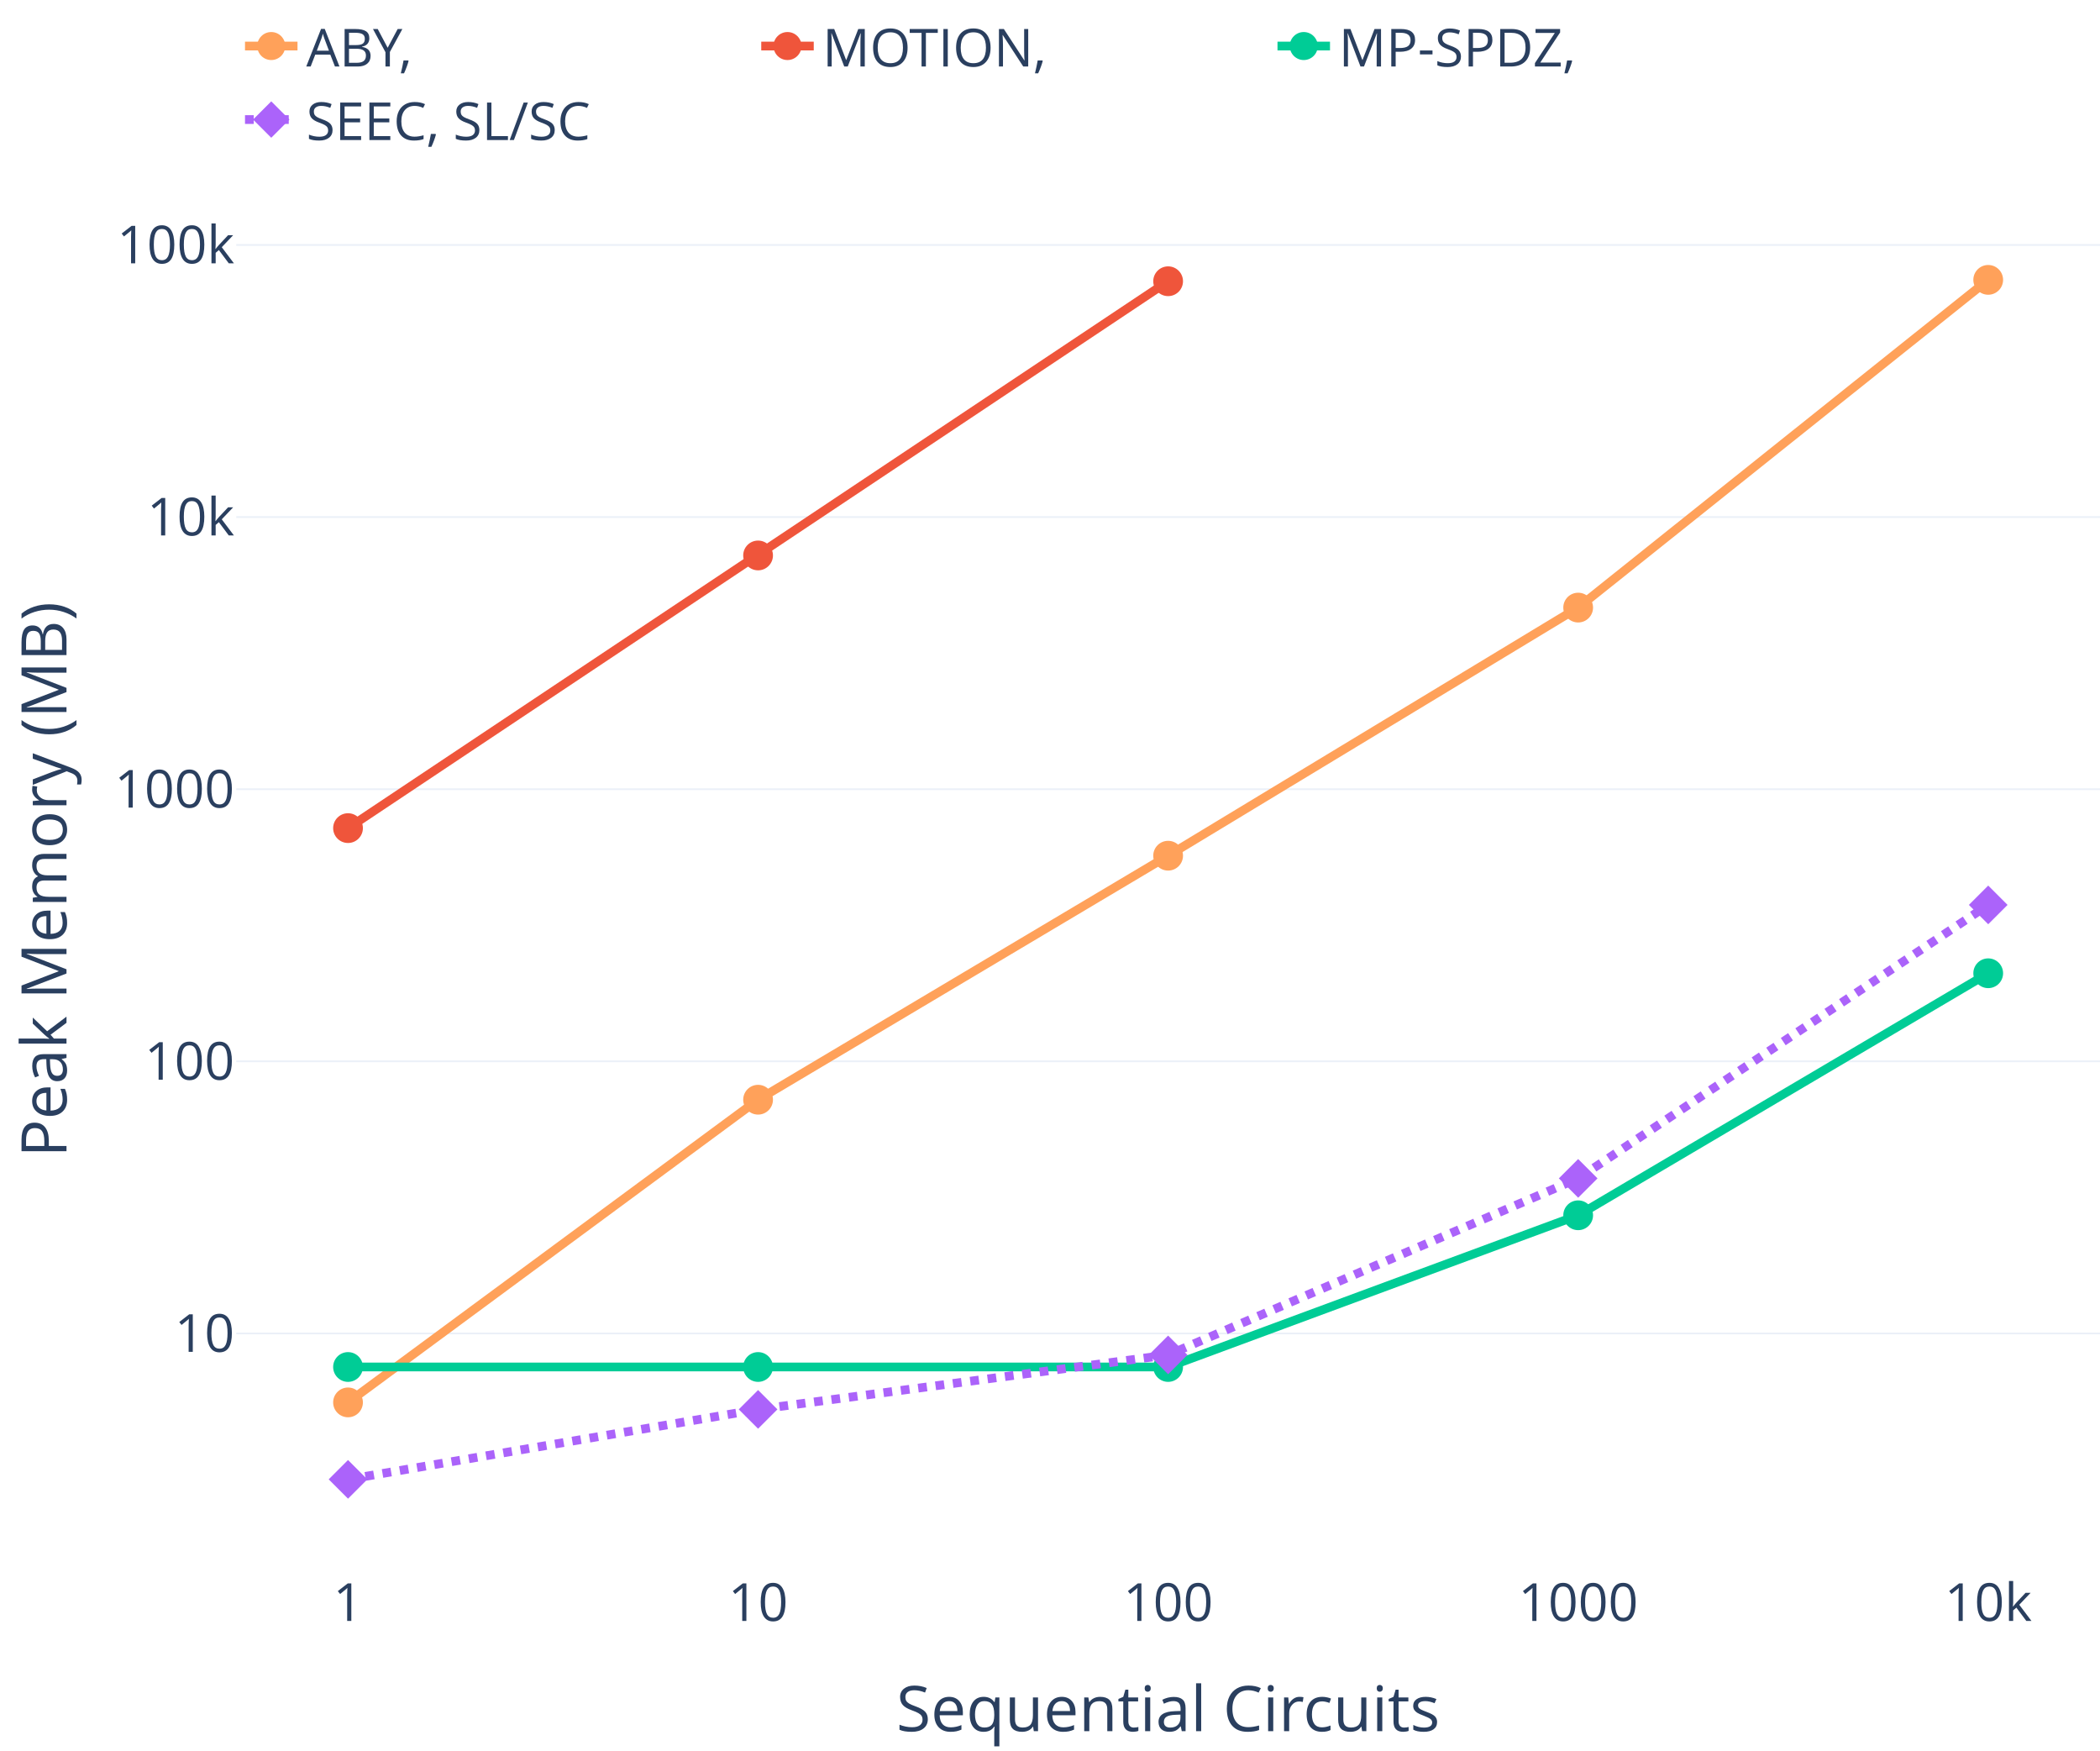
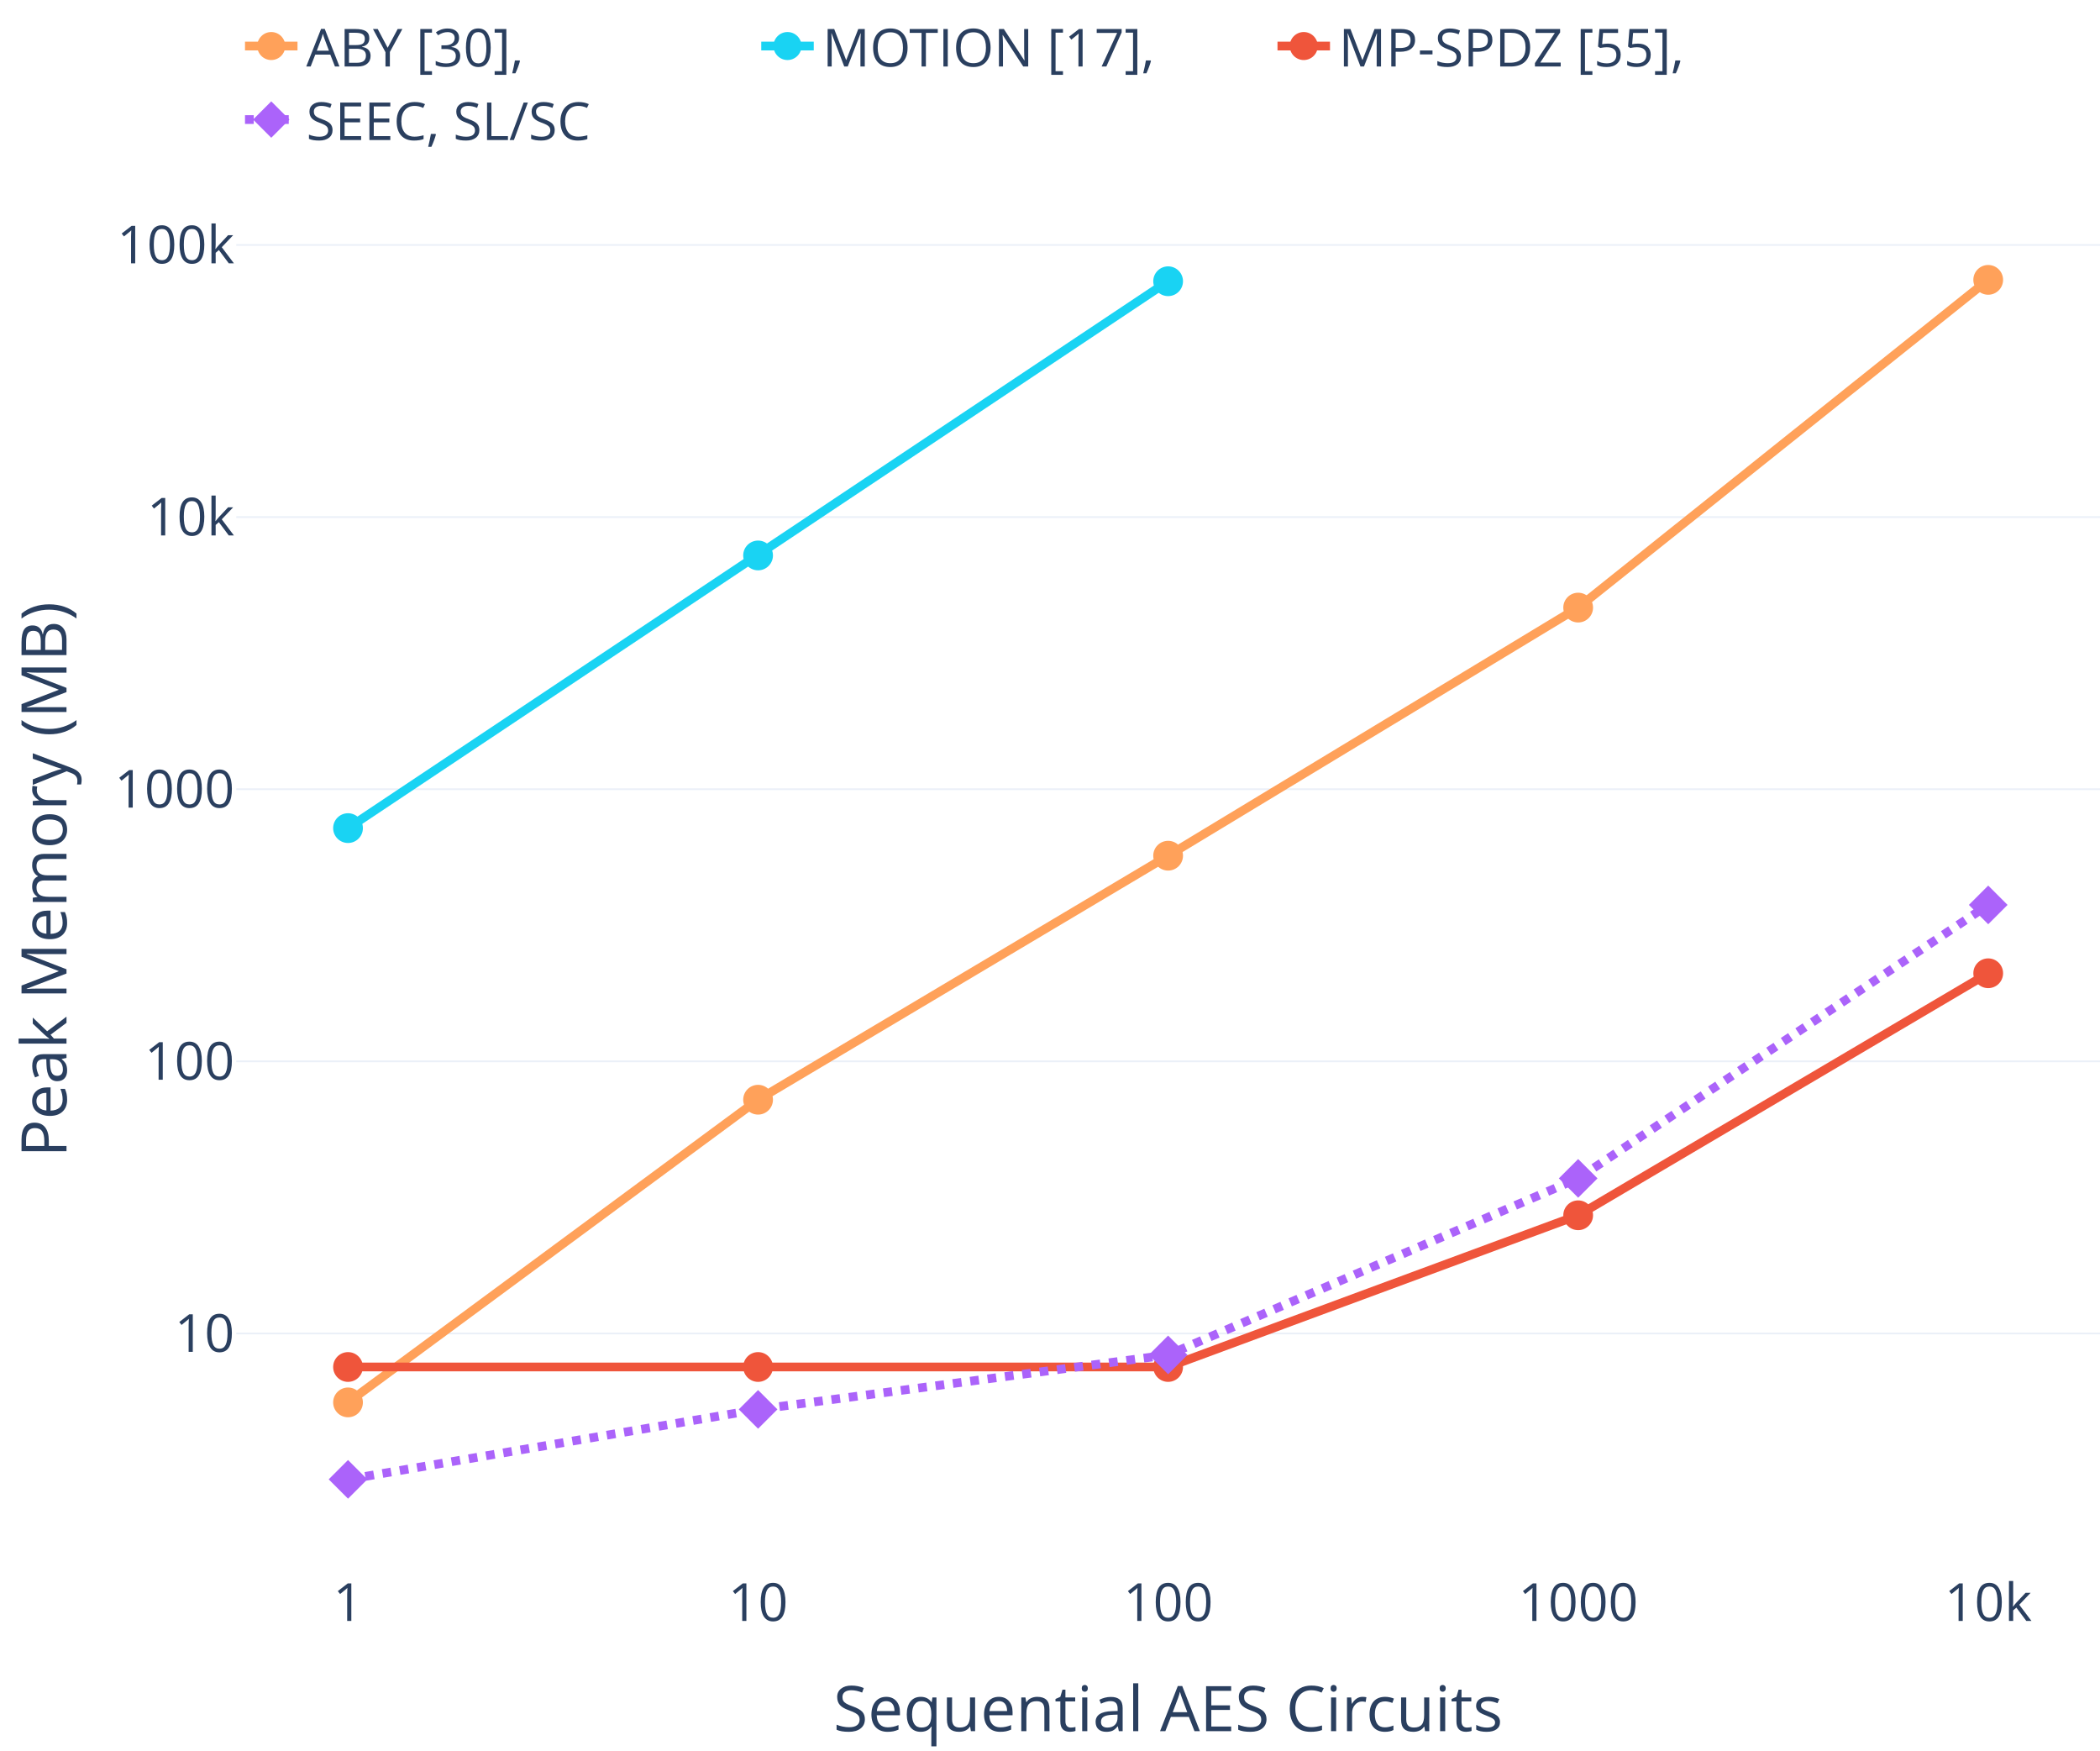
<svg xmlns="http://www.w3.org/2000/svg" class="main-svg" width="1200" height="1000" style="" viewBox="0 0 1200 1000">
  <rect x="0" y="0" width="1200" height="1000" style="fill: rgb(255, 255, 255); fill-opacity: 1;" />
-   <defs id="defs-146b20">
+   <defs id="defs-25ed04">
    <g class="clips">
-       <clipPath id="clip146b20xyplot" class="plotclip">
+       <clipPath id="clip25ed04xyplot" class="plotclip">
        <rect width="1065" height="785" />
      </clipPath>
-       <clipPath class="axesclip" id="clip146b20x">
+       <clipPath class="axesclip" id="clip25ed04x">
        <rect x="135" y="0" width="1065" height="1000" />
      </clipPath>
-       <clipPath class="axesclip" id="clip146b20y">
+       <clipPath class="axesclip" id="clip25ed04y">
        <rect x="0" y="110" width="1200" height="785" />
      </clipPath>
-       <clipPath class="axesclip" id="clip146b20xy">
+       <clipPath class="axesclip" id="clip25ed04xy">
        <rect x="135" y="110" width="1065" height="785" />
      </clipPath>
    </g>
    <g class="gradients" />
    <g class="patterns" />
  </defs>
  <g class="bglayer" />
  <g class="layer-below">
    <g class="imagelayer" />
    <g class="shapelayer" />
  </g>
  <g class="cartesianlayer">
    <g class="subplot xy">
      <g class="layer-subplot">
        <g class="shapelayer" />
        <g class="imagelayer" />
      </g>
      <g class="minor-gridlayer">
        <g class="x" />
        <g class="y" />
      </g>
      <g class="gridlayer">
        <g class="x" />
        <g class="y">
          <path class="ygrid crisp" transform="translate(0,761.78)" d="M135,0h1065" style="stroke: rgb(235, 240, 248); stroke-opacity: 1; stroke-width: 1px;" />
          <path class="ygrid crisp" transform="translate(0,606.32)" d="M135,0h1065" style="stroke: rgb(235, 240, 248); stroke-opacity: 1; stroke-width: 1px;" />
          <path class="ygrid crisp" transform="translate(0,450.86)" d="M135,0h1065" style="stroke: rgb(235, 240, 248); stroke-opacity: 1; stroke-width: 1px;" />
          <path class="ygrid crisp" transform="translate(0,295.4)" d="M135,0h1065" style="stroke: rgb(235, 240, 248); stroke-opacity: 1; stroke-width: 1px;" />
          <path class="ygrid crisp" transform="translate(0,139.94)" d="M135,0h1065" style="stroke: rgb(235, 240, 248); stroke-opacity: 1; stroke-width: 1px;" />
        </g>
      </g>
      <g class="zerolinelayer" />
      <path class="xlines-below" />
      <path class="ylines-below" />
      <g class="overlines-below" />
      <g class="xaxislayer-below" />
      <g class="yaxislayer-below" />
      <g class="overaxes-below" />
-       <g class="plot" transform="translate(135,110)" clip-path="url(#clip146b20xyplot)">
+       <g class="plot" transform="translate(135,110)" clip-path="url(#clip25ed04xyplot)">
        <g class="scatterlayer mlayer">
-           <g class="trace scatter traced45464" style="stroke-miterlimit: 2; opacity: 1;">
+           <g class="trace scatter tracefa7ace" style="stroke-miterlimit: 2; opacity: 1;">
            <g class="fills" />
            <g class="errorbars" />
            <g class="lines">
              <path class="js-line" d="M63.87,691.17L298.19,518.25L532.5,378.85L766.81,237.11L1001.12,49.88" style="vector-effect: none; fill: none; stroke: rgb(255, 161, 90); stroke-opacity: 1; stroke-width: 5px; opacity: 1;" />
            </g>
            <g class="points">
              <path class="point" transform="translate(63.87,691.17)" d="M8.5,0A8.5,8.5 0 1,1 0,-8.5A8.5,8.5 0 0,1 8.5,0Z" style="opacity: 1; stroke-width: 0px; fill: rgb(255, 161, 90); fill-opacity: 1;" />
              <path class="point" transform="translate(298.19,518.25)" d="M8.5,0A8.5,8.5 0 1,1 0,-8.5A8.5,8.5 0 0,1 8.5,0Z" style="opacity: 1; stroke-width: 0px; fill: rgb(255, 161, 90); fill-opacity: 1;" />
              <path class="point" transform="translate(532.5,378.85)" d="M8.5,0A8.5,8.5 0 1,1 0,-8.5A8.5,8.5 0 0,1 8.5,0Z" style="opacity: 1; stroke-width: 0px; fill: rgb(255, 161, 90); fill-opacity: 1;" />
              <path class="point" transform="translate(766.81,237.11)" d="M8.5,0A8.5,8.5 0 1,1 0,-8.5A8.5,8.5 0 0,1 8.5,0Z" style="opacity: 1; stroke-width: 0px; fill: rgb(255, 161, 90); fill-opacity: 1;" />
              <path class="point" transform="translate(1001.12,49.88)" d="M8.5,0A8.5,8.5 0 1,1 0,-8.5A8.5,8.5 0 0,1 8.5,0Z" style="opacity: 1; stroke-width: 0px; fill: rgb(255, 161, 90); fill-opacity: 1;" />
            </g>
            <g class="text" />
          </g>
-           <g class="trace scatter trace3cab7c" style="stroke-miterlimit: 2; opacity: 1;">
-             <g class="fills" />
-             <g class="errorbars" />
-             <g class="lines">
-               <path class="js-line" d="M63.87,363.09L532.5,50.67" style="vector-effect: none; fill: none; stroke: rgb(239, 85, 59); stroke-opacity: 1; stroke-width: 5px; opacity: 1;" />
-             </g>
-             <g class="points">
-               <path class="point" transform="translate(63.87,363.09)" d="M8.5,0A8.5,8.5 0 1,1 0,-8.5A8.5,8.5 0 0,1 8.5,0Z" style="opacity: 1; stroke-width: 0px; fill: rgb(239, 85, 59); fill-opacity: 1;" />
-               <path class="point" transform="translate(298.19,207.32)" d="M8.5,0A8.5,8.5 0 1,1 0,-8.5A8.5,8.5 0 0,1 8.5,0Z" style="opacity: 1; stroke-width: 0px; fill: rgb(239, 85, 59); fill-opacity: 1;" />
-               <path class="point" transform="translate(532.5,50.67)" d="M8.5,0A8.5,8.5 0 1,1 0,-8.5A8.5,8.5 0 0,1 8.5,0Z" style="opacity: 1; stroke-width: 0px; fill: rgb(239, 85, 59); fill-opacity: 1;" />
-             </g>
-             <g class="text" />
-           </g>
-           <g class="trace scatter trace14006e" style="stroke-miterlimit: 2; opacity: 1;">
-             <g class="fills" />
-             <g class="errorbars" />
-             <g class="lines">
-               <path class="js-line" d="M63.87,670.94L532.5,670.94L766.81,584.27L1001.12,446.01" style="vector-effect: none; fill: none; stroke: rgb(0, 204, 150); stroke-opacity: 1; stroke-width: 5px; opacity: 1;" />
-             </g>
-             <g class="points">
-               <path class="point" transform="translate(63.87,670.94)" d="M8.5,0A8.5,8.5 0 1,1 0,-8.5A8.5,8.5 0 0,1 8.5,0Z" style="opacity: 1; stroke-width: 0px; fill: rgb(0, 204, 150); fill-opacity: 1;" />
-               <path class="point" transform="translate(298.19,670.94)" d="M8.5,0A8.5,8.5 0 1,1 0,-8.5A8.5,8.5 0 0,1 8.5,0Z" style="opacity: 1; stroke-width: 0px; fill: rgb(0, 204, 150); fill-opacity: 1;" />
-               <path class="point" transform="translate(532.5,670.94)" d="M8.5,0A8.5,8.5 0 1,1 0,-8.5A8.5,8.5 0 0,1 8.5,0Z" style="opacity: 1; stroke-width: 0px; fill: rgb(0, 204, 150); fill-opacity: 1;" />
-               <path class="point" transform="translate(766.81,584.27)" d="M8.5,0A8.5,8.5 0 1,1 0,-8.5A8.5,8.5 0 0,1 8.5,0Z" style="opacity: 1; stroke-width: 0px; fill: rgb(0, 204, 150); fill-opacity: 1;" />
-               <path class="point" transform="translate(1001.12,446.01)" d="M8.5,0A8.5,8.5 0 1,1 0,-8.5A8.5,8.5 0 0,1 8.5,0Z" style="opacity: 1; stroke-width: 0px; fill: rgb(0, 204, 150); fill-opacity: 1;" />
-             </g>
-             <g class="text" />
-           </g>
-           <g class="trace scatter trace6fde05" style="stroke-miterlimit: 2; opacity: 1;">
+           <g class="trace scatter tracec0c9f9" style="stroke-miterlimit: 2; opacity: 1;">
+             <g class="fills" />
+             <g class="errorbars" />
+             <g class="lines">
+               <path class="js-line" d="M63.87,363.09L532.5,50.67" style="vector-effect: none; fill: none; stroke: rgb(25, 211, 243); stroke-opacity: 1; stroke-width: 5px; opacity: 1;" />
+             </g>
+             <g class="points">
+               <path class="point" transform="translate(63.87,363.09)" d="M8.5,0A8.5,8.5 0 1,1 0,-8.5A8.5,8.5 0 0,1 8.5,0Z" style="opacity: 1; stroke-width: 0px; fill: rgb(25, 211, 243); fill-opacity: 1;" />
+               <path class="point" transform="translate(298.19,207.32)" d="M8.5,0A8.5,8.5 0 1,1 0,-8.5A8.5,8.5 0 0,1 8.5,0Z" style="opacity: 1; stroke-width: 0px; fill: rgb(25, 211, 243); fill-opacity: 1;" />
+               <path class="point" transform="translate(532.5,50.67)" d="M8.5,0A8.5,8.5 0 1,1 0,-8.5A8.5,8.5 0 0,1 8.5,0Z" style="opacity: 1; stroke-width: 0px; fill: rgb(25, 211, 243); fill-opacity: 1;" />
+             </g>
+             <g class="text" />
+           </g>
+           <g class="trace scatter trace34e6c6" style="stroke-miterlimit: 2; opacity: 1;">
+             <g class="fills" />
+             <g class="errorbars" />
+             <g class="lines">
+               <path class="js-line" d="M63.87,670.94L532.5,670.94L766.81,584.27L1001.12,446.01" style="vector-effect: none; fill: none; stroke: rgb(239, 85, 59); stroke-opacity: 1; stroke-width: 5px; opacity: 1;" />
+             </g>
+             <g class="points">
+               <path class="point" transform="translate(63.87,670.94)" d="M8.5,0A8.5,8.5 0 1,1 0,-8.5A8.5,8.5 0 0,1 8.5,0Z" style="opacity: 1; stroke-width: 0px; fill: rgb(239, 85, 59); fill-opacity: 1;" />
+               <path class="point" transform="translate(298.19,670.94)" d="M8.5,0A8.5,8.5 0 1,1 0,-8.5A8.5,8.5 0 0,1 8.5,0Z" style="opacity: 1; stroke-width: 0px; fill: rgb(239, 85, 59); fill-opacity: 1;" />
+               <path class="point" transform="translate(532.5,670.94)" d="M8.5,0A8.5,8.5 0 1,1 0,-8.5A8.5,8.5 0 0,1 8.5,0Z" style="opacity: 1; stroke-width: 0px; fill: rgb(239, 85, 59); fill-opacity: 1;" />
+               <path class="point" transform="translate(766.81,584.27)" d="M8.5,0A8.5,8.5 0 1,1 0,-8.5A8.5,8.5 0 0,1 8.5,0Z" style="opacity: 1; stroke-width: 0px; fill: rgb(239, 85, 59); fill-opacity: 1;" />
+               <path class="point" transform="translate(1001.12,446.01)" d="M8.5,0A8.5,8.5 0 1,1 0,-8.5A8.5,8.5 0 0,1 8.5,0Z" style="opacity: 1; stroke-width: 0px; fill: rgb(239, 85, 59); fill-opacity: 1;" />
+             </g>
+             <g class="text" />
+           </g>
+           <g class="trace scatter trace60cdf7" style="stroke-miterlimit: 2; opacity: 1;">
            <g class="fills" />
            <g class="errorbars" />
            <g class="lines">
              <path class="js-line" d="M63.87,735.13L298.19,695.16L532.5,664.04L766.81,563.19L1001.12,406.96" style="vector-effect: none; fill: none; stroke: rgb(171, 99, 250); stroke-opacity: 1; stroke-dasharray: 5px, 5px; stroke-width: 5px; opacity: 1;" />
            </g>
            <g class="points">
              <path class="point" transform="translate(63.87,735.13)" d="M11.05,0L0,11.05L-11.05,0L0,-11.05Z" style="opacity: 1; stroke-width: 0px; fill: rgb(171, 99, 250); fill-opacity: 1;" />
              <path class="point" transform="translate(298.19,695.16)" d="M11.05,0L0,11.05L-11.05,0L0,-11.05Z" style="opacity: 1; stroke-width: 0px; fill: rgb(171, 99, 250); fill-opacity: 1;" />
              <path class="point" transform="translate(532.5,664.04)" d="M11.05,0L0,11.05L-11.05,0L0,-11.05Z" style="opacity: 1; stroke-width: 0px; fill: rgb(171, 99, 250); fill-opacity: 1;" />
              <path class="point" transform="translate(766.81,563.19)" d="M11.05,0L0,11.05L-11.05,0L0,-11.05Z" style="opacity: 1; stroke-width: 0px; fill: rgb(171, 99, 250); fill-opacity: 1;" />
              <path class="point" transform="translate(1001.12,406.96)" d="M11.05,0L0,11.05L-11.05,0L0,-11.05Z" style="opacity: 1; stroke-width: 0px; fill: rgb(171, 99, 250); fill-opacity: 1;" />
            </g>
            <g class="text" />
          </g>
        </g>
      </g>
      <g class="overplot" />
      <path class="xlines-above crisp" d="M0,0" style="fill: none;" />
      <path class="ylines-above crisp" d="M0,0" style="fill: none;" />
      <g class="overlines-above" />
      <g class="xaxislayer-above">
        <g class="xtick">
          <text text-anchor="middle" x="0" y="926" transform="translate(198.87,0)" style="font-family: 'Open Sans', verdana, arial, sans-serif; font-size: 30px; fill: rgb(42, 63, 95); fill-opacity: 1; white-space: pre; opacity: 1;">1</text>
        </g>
        <g class="xtick">
          <text text-anchor="middle" x="0" y="926" style="font-family: 'Open Sans', verdana, arial, sans-serif; font-size: 30px; fill: rgb(42, 63, 95); fill-opacity: 1; white-space: pre; opacity: 1;" transform="translate(433.19,0)">10</text>
        </g>
        <g class="xtick">
          <text text-anchor="middle" x="0" y="926" style="font-family: 'Open Sans', verdana, arial, sans-serif; font-size: 30px; fill: rgb(42, 63, 95); fill-opacity: 1; white-space: pre; opacity: 1;" transform="translate(667.5,0)">100</text>
        </g>
        <g class="xtick">
          <text text-anchor="middle" x="0" y="926" style="font-family: 'Open Sans', verdana, arial, sans-serif; font-size: 30px; fill: rgb(42, 63, 95); fill-opacity: 1; white-space: pre; opacity: 1;" transform="translate(901.81,0)">1000</text>
        </g>
        <g class="xtick">
          <text text-anchor="middle" x="0" y="926" style="font-family: 'Open Sans', verdana, arial, sans-serif; font-size: 30px; fill: rgb(42, 63, 95); fill-opacity: 1; white-space: pre; opacity: 1;" transform="translate(1136.12,0)">10k</text>
        </g>
      </g>
      <g class="yaxislayer-above">
        <g class="ytick">
          <text text-anchor="end" x="134" y="10.5" transform="translate(0,761.78)" style="font-family: 'Open Sans', verdana, arial, sans-serif; font-size: 30px; fill: rgb(42, 63, 95); fill-opacity: 1; white-space: pre; opacity: 1;">10</text>
        </g>
        <g class="ytick">
          <text text-anchor="end" x="134" y="10.5" style="font-family: 'Open Sans', verdana, arial, sans-serif; font-size: 30px; fill: rgb(42, 63, 95); fill-opacity: 1; white-space: pre; opacity: 1;" transform="translate(0,606.32)">100</text>
        </g>
        <g class="ytick">
          <text text-anchor="end" x="134" y="10.5" style="font-family: 'Open Sans', verdana, arial, sans-serif; font-size: 30px; fill: rgb(42, 63, 95); fill-opacity: 1; white-space: pre; opacity: 1;" transform="translate(0,450.86)">1000</text>
        </g>
        <g class="ytick">
          <text text-anchor="end" x="134" y="10.5" style="font-family: 'Open Sans', verdana, arial, sans-serif; font-size: 30px; fill: rgb(42, 63, 95); fill-opacity: 1; white-space: pre; opacity: 1;" transform="translate(0,295.4)">10k</text>
        </g>
        <g class="ytick">
          <text text-anchor="end" x="134" y="10.5" style="font-family: 'Open Sans', verdana, arial, sans-serif; font-size: 30px; fill: rgb(42, 63, 95); fill-opacity: 1; white-space: pre; opacity: 1;" transform="translate(0,139.94)">100k</text>
        </g>
      </g>
      <g class="overaxes-above" />
    </g>
  </g>
  <g class="polarlayer" />
  <g class="smithlayer" />
  <g class="ternarylayer" />
  <g class="geolayer" />
  <g class="funnelarealayer" />
  <g class="pielayer" />
  <g class="iciclelayer" />
  <g class="treemaplayer" />
  <g class="sunburstlayer" />
  <g class="glimages" />
-   <defs id="topdefs-146b20">
+   <defs id="topdefs-25ed04">
    <g class="clips" />
-     <clipPath id="legend146b20">
+     <clipPath id="legend25ed04">
      <rect width="885" height="94" x="0" y="0" />
    </clipPath>
  </defs>
  <g class="layer-above">
    <g class="imagelayer" />
    <g class="shapelayer" />
  </g>
  <g class="infolayer">
    <g class="legend" pointer-events="all" transform="translate(135,0.3)">
      <rect class="bg" shape-rendering="crispEdges" width="885" height="94" x="0" y="0" style="stroke: rgb(68, 68, 68); stroke-opacity: 1; fill: rgb(255, 255, 255); fill-opacity: 1; stroke-width: 0px;" />
-       <g class="scrollbox" transform="" clip-path="url(#legend146b20)">
+       <g class="scrollbox" transform="" clip-path="url(#legend25ed04)">
        <g class="groups" transform="">
          <g class="traces" transform="translate(0,26)" style="opacity: 1;">
-             <text class="legendtext" text-anchor="start" x="40" y="11.7" style="font-family: 'Open Sans', verdana, arial, sans-serif; font-size: 30px; fill: rgb(42, 63, 95); fill-opacity: 1; white-space: pre;">ABY, </text>
+             <text class="legendtext" text-anchor="start" x="40" y="11.7" style="font-family: 'Open Sans', verdana, arial, sans-serif; font-size: 30px; fill: rgb(42, 63, 95); fill-opacity: 1; white-space: pre;">ABY [30], </text>
            <g class="layers" style="opacity: 1;">
              <g class="legendfill" />
              <g class="legendlines">
                <path class="js-line" d="M5,0h30" style="fill: none; stroke: rgb(255, 161, 90); stroke-opacity: 1; stroke-width: 5px;" />
              </g>
              <g class="legendsymbols">
                <g class="legendpoints">
                  <path class="scatterpts" transform="translate(20,0)" d="M8,0A8,8 0 1,1 0,-8A8,8 0 0,1 8,0Z" style="opacity: 1; stroke-width: 0px; fill: rgb(255, 161, 90); fill-opacity: 1;" />
                </g>
              </g>
            </g>
            <rect class="legendtoggle" x="0" y="-21" width="292.5" height="42" style="fill: rgb(0, 0, 0); fill-opacity: 0;" />
          </g>
        </g>
        <g class="groups" transform="translate(295,0)">
          <g class="traces" transform="translate(0,26)" style="opacity: 1;">
-             <text class="legendtext" text-anchor="start" x="40" y="11.7" style="font-family: 'Open Sans', verdana, arial, sans-serif; font-size: 30px; fill: rgb(42, 63, 95); fill-opacity: 1; white-space: pre;">MOTION, </text>
+             <text class="legendtext" text-anchor="start" x="40" y="11.7" style="font-family: 'Open Sans', verdana, arial, sans-serif; font-size: 30px; fill: rgb(42, 63, 95); fill-opacity: 1; white-space: pre;">MOTION [17], </text>
+             <g class="layers" style="opacity: 1;">
+               <g class="legendfill" />
+               <g class="legendlines">
+                 <path class="js-line" d="M5,0h30" style="fill: none; stroke: rgb(25, 211, 243); stroke-opacity: 1; stroke-width: 5px;" />
+               </g>
+               <g class="legendsymbols">
+                 <g class="legendpoints">
+                   <path class="scatterpts" transform="translate(20,0)" d="M8,0A8,8 0 1,1 0,-8A8,8 0 0,1 8,0Z" style="opacity: 1; stroke-width: 0px; fill: rgb(25, 211, 243); fill-opacity: 1;" />
+                 </g>
+               </g>
+             </g>
+             <rect class="legendtoggle" x="0" y="-21" width="292.5" height="42" style="fill: rgb(0, 0, 0); fill-opacity: 0;" />
+           </g>
+         </g>
+         <g class="groups" transform="translate(590,0)">
+           <g class="traces" transform="translate(0,26)" style="opacity: 1;">
+             <text class="legendtext" text-anchor="start" x="40" y="11.7" style="font-family: 'Open Sans', verdana, arial, sans-serif; font-size: 30px; fill: rgb(42, 63, 95); fill-opacity: 1; white-space: pre;">MP-SPDZ [55], </text>
            <g class="layers" style="opacity: 1;">
              <g class="legendfill" />
              <g class="legendlines">
                <path class="js-line" d="M5,0h30" style="fill: none; stroke: rgb(239, 85, 59); stroke-opacity: 1; stroke-width: 5px;" />
              </g>
              <g class="legendsymbols">
                <g class="legendpoints">
                  <path class="scatterpts" transform="translate(20,0)" d="M8,0A8,8 0 1,1 0,-8A8,8 0 0,1 8,0Z" style="opacity: 1; stroke-width: 0px; fill: rgb(239, 85, 59); fill-opacity: 1;" />
-                 </g>
-               </g>
-             </g>
-             <rect class="legendtoggle" x="0" y="-21" width="292.5" height="42" style="fill: rgb(0, 0, 0); fill-opacity: 0;" />
-           </g>
-         </g>
-         <g class="groups" transform="translate(590,0)">
-           <g class="traces" transform="translate(0,26)" style="opacity: 1;">
-             <text class="legendtext" text-anchor="start" x="40" y="11.7" style="font-family: 'Open Sans', verdana, arial, sans-serif; font-size: 30px; fill: rgb(42, 63, 95); fill-opacity: 1; white-space: pre;">MP-SPDZ, </text>
-             <g class="layers" style="opacity: 1;">
-               <g class="legendfill" />
-               <g class="legendlines">
-                 <path class="js-line" d="M5,0h30" style="fill: none; stroke: rgb(0, 204, 150); stroke-opacity: 1; stroke-width: 5px;" />
-               </g>
-               <g class="legendsymbols">
-                 <g class="legendpoints">
-                   <path class="scatterpts" transform="translate(20,0)" d="M8,0A8,8 0 1,1 0,-8A8,8 0 0,1 8,0Z" style="opacity: 1; stroke-width: 0px; fill: rgb(0, 204, 150); fill-opacity: 1;" />
                </g>
              </g>
            </g>
            <rect class="legendtoggle" x="0" y="-21" width="292.5" height="42" style="fill: rgb(0, 0, 0); fill-opacity: 0;" />
          </g>
        </g>
        <g class="groups" transform="translate(0,42)">
          <g class="traces" transform="translate(0,26)" style="opacity: 1;">
            <text class="legendtext" text-anchor="start" x="40" y="11.7" style="font-family: 'Open Sans', verdana, arial, sans-serif; font-size: 30px; fill: rgb(42, 63, 95); fill-opacity: 1; white-space: pre;">SEEC, SL/SC</text>
            <g class="layers" style="opacity: 1;">
              <g class="legendfill" />
              <g class="legendlines">
                <path class="js-line" d="M5,0h30" style="fill: none; stroke: rgb(171, 99, 250); stroke-opacity: 1; stroke-dasharray: 5px, 5px; stroke-width: 5px;" />
              </g>
              <g class="legendsymbols">
                <g class="legendpoints">
                  <path class="scatterpts" transform="translate(20,0)" d="M10.4,0L0,10.4L-10.4,0L0,-10.4Z" style="opacity: 1; stroke-width: 0px; fill: rgb(171, 99, 250); fill-opacity: 1;" />
                </g>
              </g>
            </g>
            <rect class="legendtoggle" x="0" y="-21" width="292.5" height="42" style="fill: rgb(0, 0, 0); fill-opacity: 0;" />
          </g>
        </g>
      </g>
      <rect class="scrollbar" rx="20" ry="3" width="0" height="0" x="0" y="0" style="fill: rgb(128, 139, 164); fill-opacity: 1;" />
    </g>
    <g class="g-gtitle" />
    <g class="g-xtitle" transform="translate(0,-10.7)">
-       <text class="xtitle" x="667.5" y="999.7" text-anchor="middle" style="font-family: 'Open Sans', verdana, arial, sans-serif; font-size: 36px; fill: rgb(42, 63, 95); opacity: 1; font-weight: normal; white-space: pre;">Sequential Circuits</text>
+       <text class="xtitle" x="667.5" y="999.7" text-anchor="middle" style="font-family: 'Open Sans', verdana, arial, sans-serif; font-size: 36px; fill: rgb(42, 63, 95); opacity: 1; font-weight: normal; white-space: pre;">Sequential AES Circuits</text>
    </g>
    <g class="g-ytitle" transform="translate(37.3252,0)">
      <text class="ytitle" transform="rotate(-90,0.675,502.5)" x="0.675" y="502.5" text-anchor="middle" style="font-family: 'Open Sans', verdana, arial, sans-serif; font-size: 36px; fill: rgb(42, 63, 95); opacity: 1; font-weight: normal; white-space: pre;">Peak Memory (MB)</text>
    </g>
  </g>
</svg>
